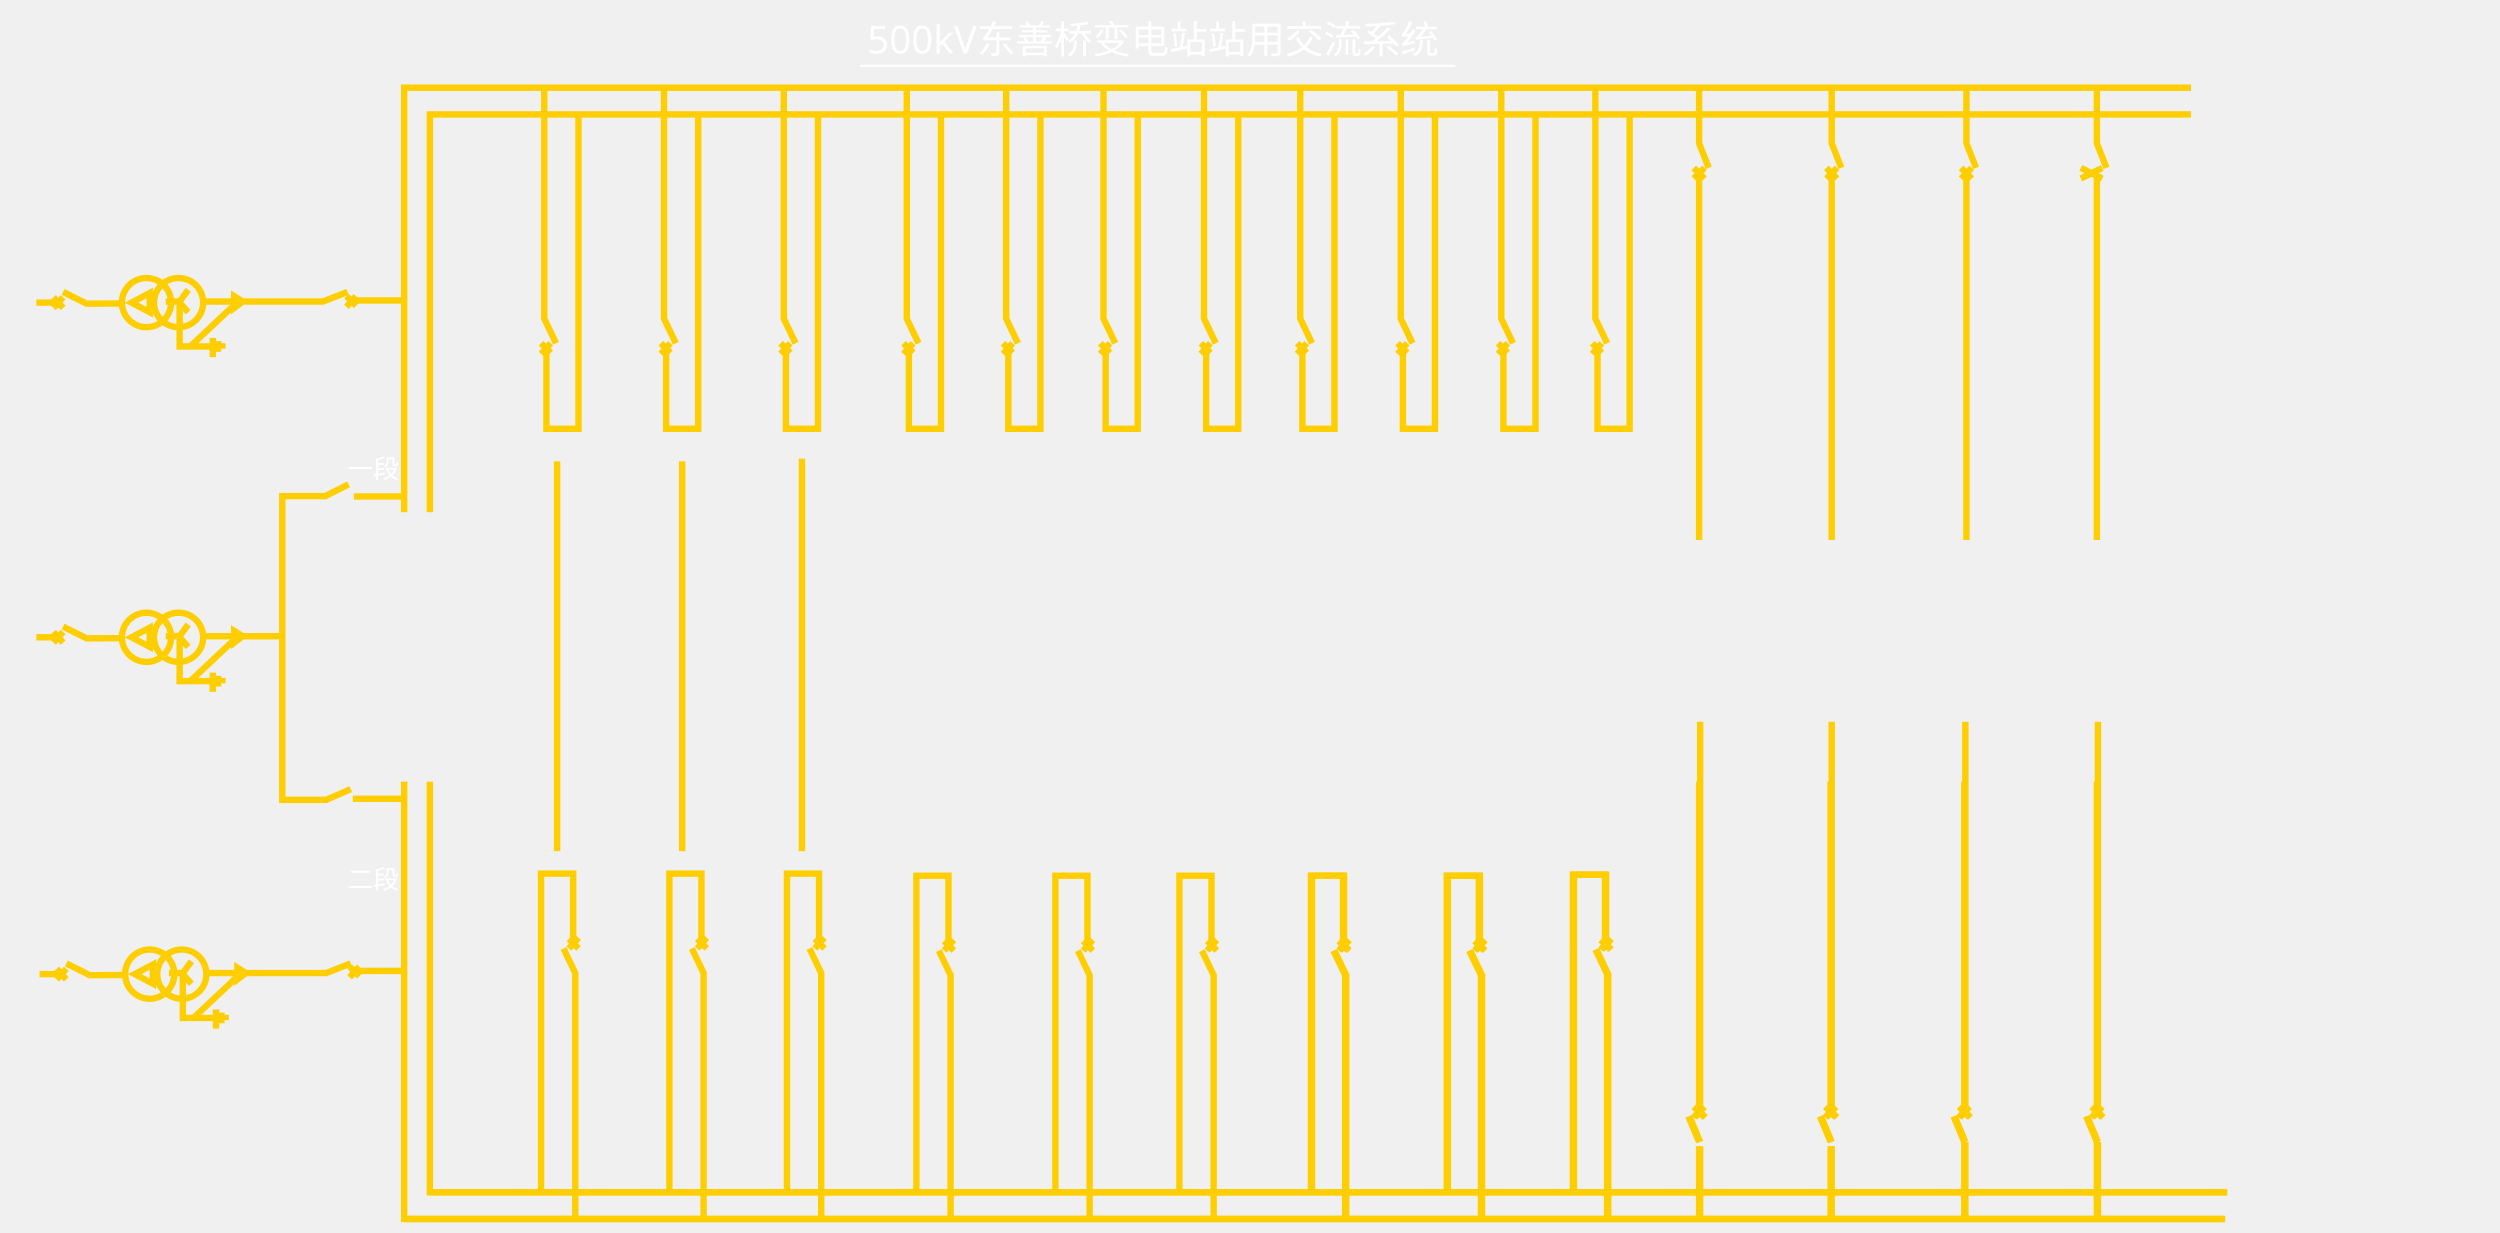
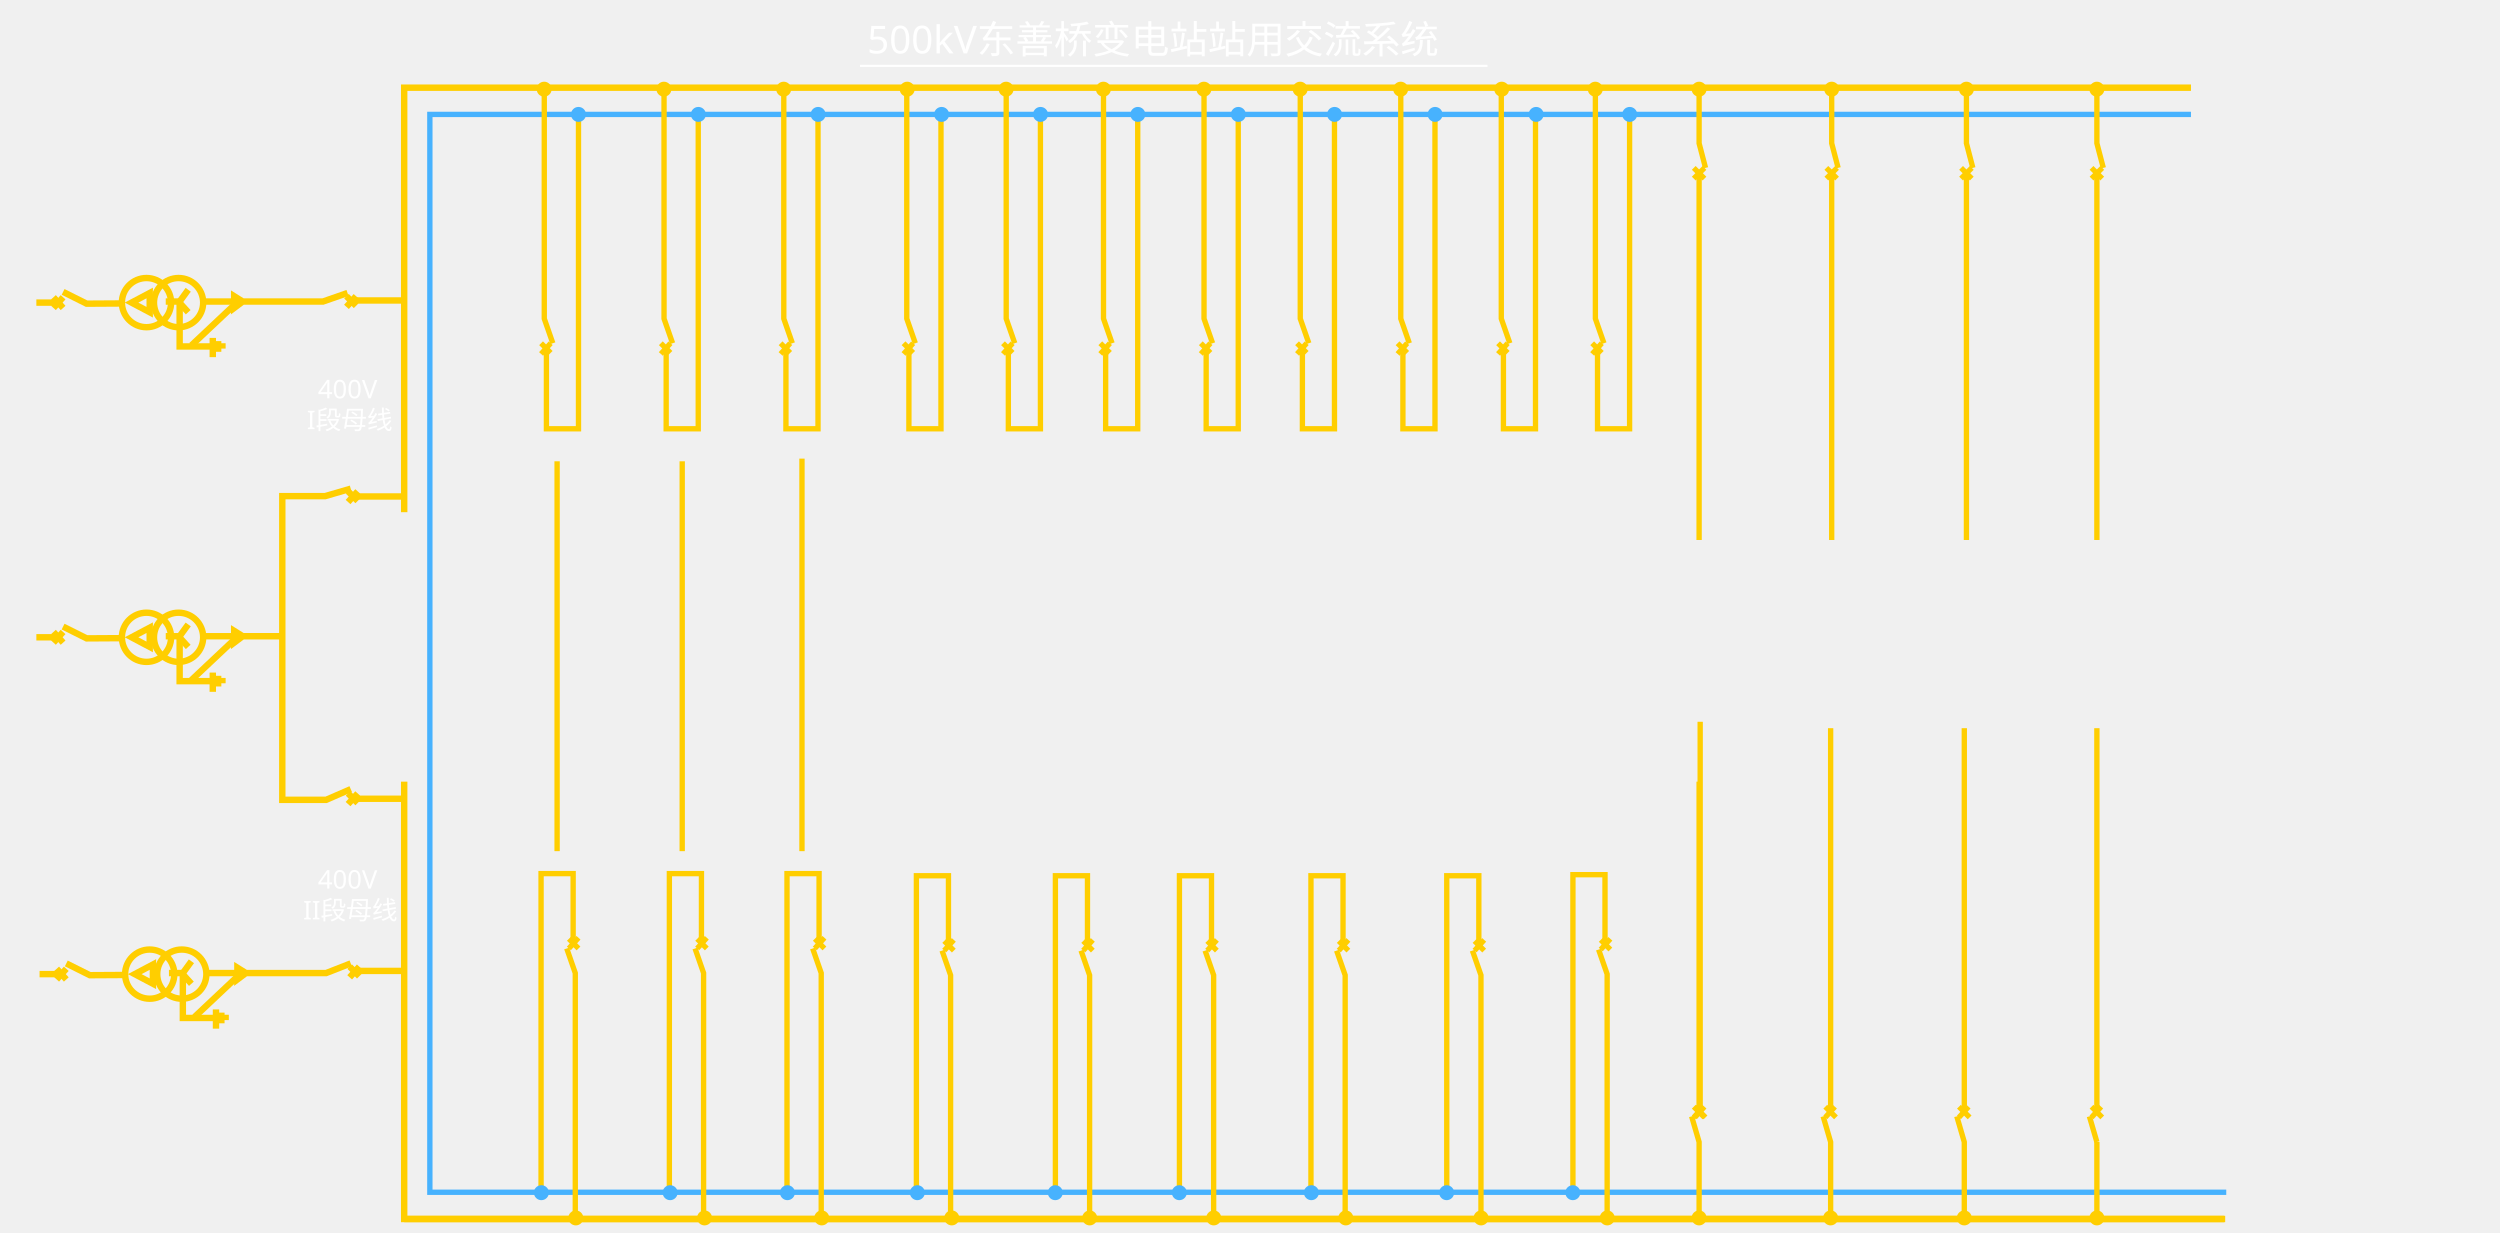
<svg xmlns="http://www.w3.org/2000/svg" version="1.1" id="图层_1" x="0px" y="0px" viewBox="0 0 2338 1153" style="enable-background:new 0 0 2338 1153;" xml:space="preserve">
  <style type="text/css">
	.st0{display:none;}
	.st1{display:inline;fill:#141A26;}
	.st2{fill:none;stroke:#FFCE00;stroke-width:6;stroke-miterlimit:10;}
- 	.st3{fill:#FFFFFF;}
- 	.st4{font-family:'MicrosoftYaHei';}
- 	.st5{font-size:36px;}
- 	.st6{font-size:24px;}
- 	.st7{display:inline;fill:none;stroke:#FFCE00;stroke-width:2;stroke-miterlimit:10;}
- 	.st8{display:inline;fill:#FFFFFF;}
- 	.st9{font-size:26px;}
- 	.st10{display:inline;fill:#00FF85;}
- 	.st11{font-size:32px;}
- 	.st12{fill:none;stroke:#FFFFFF;stroke-width:2;stroke-miterlimit:10;}
+ 	.st3{fill:none;stroke:#47B2FE;stroke-width:5;stroke-miterlimit:10;}
+ 	.st4{fill:none;stroke:#FFCE00;stroke-width:5;stroke-miterlimit:10;}
+ 	.st5{fill:#FFFFFF;}
+ 	.st6{font-family:'MicrosoftYaHei';}
+ 	.st7{font-size:36px;}
+ 	.st8{font-family:'AdobeSongStd-Light-GBpc-EUC-H';}
+ 	.st9{font-size:22px;}
+ 	.st10{font-size:24px;}
+ 	.st11{fill:none;stroke:#FFFFFF;stroke-width:2;stroke-miterlimit:10;}
+ 	.st12{fill:#FFCE00;}
+ 	.st13{fill:#47B2FE;}
</style>
  <g id="图层_4" class="st0">
    <rect class="st1" width="2338" height="1153" />
  </g>
-   <g id="图层_2">
+   <g>
    <polyline class="st2" points="378,479 378,82 2049,82  " />
-     <polyline class="st2" points="402,479 402,107 2049,107  " />
    <polyline class="st2" points="378,731 378,1140 2080,1140  " />
-     <polyline class="st2" points="402,731 402,1115 2082,1115  " />
-     <g>
-       <polyline class="st2" points="509,82 509,298 520,321   " />
-       <polyline class="st2" points="541,107 541,401 511,401 511,326   " />
-       <line class="st2" x1="515" y1="321" x2="506" y2="331" />
-       <line class="st2" x1="506" y1="321" x2="515" y2="330" />
-     </g>
-     <g>
-       <polyline class="st2" points="538,1140 538,910 527,887   " />
-       <polyline class="st2" points="506,1112 506,817 536,817 536,882   " />
-       <line class="st2" x1="532" y1="887" x2="541" y2="877" />
-       <line class="st2" x1="541" y1="887" x2="532" y2="878" />
-     </g>
-     <g>
-       <polyline class="st2" points="658,1140 658,910 647,887   " />
-       <polyline class="st2" points="626,1112 626,817 656,817 656,882   " />
-       <line class="st2" x1="652" y1="887" x2="661" y2="877" />
-       <line class="st2" x1="661" y1="887" x2="652" y2="878" />
-     </g>
-     <g>
-       <polyline class="st2" points="768,1140 768,910 757,887   " />
-       <polyline class="st2" points="736,1112 736,817 766,817 766,882   " />
-       <line class="st2" x1="762" y1="887" x2="771" y2="877" />
-       <line class="st2" x1="771" y1="887" x2="762" y2="878" />
-     </g>
-     <g>
-       <polyline class="st2" points="889,1142 889,912 878,889   " />
-       <polyline class="st2" points="857,1114 857,819 887,819 887,884   " />
-       <line class="st2" x1="883" y1="889" x2="892" y2="879" />
-       <line class="st2" x1="892" y1="889" x2="883" y2="880" />
-     </g>
-     <g>
-       <polyline class="st2" points="1019,1142 1019,912 1008,889   " />
-       <polyline class="st2" points="987,1114 987,819 1017,819 1017,884   " />
-       <line class="st2" x1="1013" y1="889" x2="1022" y2="879" />
-       <line class="st2" x1="1022" y1="889" x2="1013" y2="880" />
-     </g>
-     <g>
-       <polyline class="st2" points="1135,1142 1135,912 1124,889   " />
-       <polyline class="st2" points="1103,1114 1103,819 1133,819 1133,884   " />
-       <line class="st2" x1="1129" y1="889" x2="1138" y2="879" />
-       <line class="st2" x1="1138" y1="889" x2="1129" y2="880" />
-     </g>
-     <g>
-       <polyline class="st2" points="1258,1142 1258,912 1247,889   " />
-       <polyline class="st2" points="1226,1114 1226,819 1256,819 1256,884   " />
-       <line class="st2" x1="1252" y1="889" x2="1261" y2="879" />
-       <line class="st2" x1="1261" y1="889" x2="1252" y2="880" />
-     </g>
-     <g>
-       <polyline class="st2" points="1385,1142 1385,912 1374,889   " />
-       <polyline class="st2" points="1353,1114 1353,819 1383,819 1383,884   " />
-       <line class="st2" x1="1379" y1="889" x2="1388" y2="879" />
-       <line class="st2" x1="1388" y1="889" x2="1379" y2="880" />
-     </g>
-     <g>
-       <polyline class="st2" points="1503,1141 1503,911 1492,888   " />
-       <polyline class="st2" points="1471,1113 1471,818 1501,818 1501,883   " />
-       <line class="st2" x1="1497" y1="888" x2="1506" y2="878" />
-       <line class="st2" x1="1506" y1="888" x2="1497" y2="879" />
-     </g>
-     <g>
-       <polyline class="st2" points="621,82 621,298 632,321   " />
-       <polyline class="st2" points="653,107 653,401 623,401 623,326   " />
-       <line class="st2" x1="627" y1="321" x2="618" y2="331" />
-       <line class="st2" x1="618" y1="321" x2="627" y2="330" />
-     </g>
-     <g>
-       <polyline class="st2" points="733,82 733,298 744,321   " />
-       <polyline class="st2" points="765,107 765,401 735,401 735,326   " />
-       <line class="st2" x1="739" y1="321" x2="730" y2="331" />
-       <line class="st2" x1="730" y1="321" x2="739" y2="330" />
-     </g>
-     <g>
-       <polyline class="st2" points="848,82 848,298 859,321   " />
-       <polyline class="st2" points="880,107 880,401 850,401 850,326   " />
-       <line class="st2" x1="854" y1="321" x2="845" y2="331" />
-       <line class="st2" x1="845" y1="321" x2="854" y2="330" />
-     </g>
-     <g>
-       <polyline class="st2" points="941,82 941,298 952,321   " />
-       <polyline class="st2" points="973,107 973,401 943,401 943,326   " />
-       <line class="st2" x1="947" y1="321" x2="938" y2="331" />
-       <line class="st2" x1="938" y1="321" x2="947" y2="330" />
-     </g>
-     <g>
-       <polyline class="st2" points="1032,82 1032,298 1043,321   " />
-       <polyline class="st2" points="1064,107 1064,401 1034,401 1034,326   " />
-       <line class="st2" x1="1038" y1="321" x2="1029" y2="331" />
-       <line class="st2" x1="1029" y1="321" x2="1038" y2="330" />
-     </g>
-     <g>
-       <polyline class="st2" points="1126,82 1126,298 1137,321   " />
-       <polyline class="st2" points="1158,107 1158,401 1128,401 1128,326   " />
-       <line class="st2" x1="1132" y1="321" x2="1123" y2="331" />
-       <line class="st2" x1="1123" y1="321" x2="1132" y2="330" />
-     </g>
-     <g>
-       <polyline class="st2" points="1216,82 1216,298 1227,321   " />
-       <polyline class="st2" points="1248,107 1248,401 1218,401 1218,326   " />
-       <line class="st2" x1="1222" y1="321" x2="1213" y2="331" />
-       <line class="st2" x1="1213" y1="321" x2="1222" y2="330" />
-     </g>
-     <g>
-       <polyline class="st2" points="1310,82 1310,298 1321,321   " />
-       <polyline class="st2" points="1342,107 1342,401 1312,401 1312,326   " />
-       <line class="st2" x1="1316" y1="321" x2="1307" y2="331" />
-       <line class="st2" x1="1307" y1="321" x2="1316" y2="330" />
-     </g>
-     <g>
-       <polyline class="st2" points="1404,82 1404,298 1415,321   " />
-       <polyline class="st2" points="1436,107 1436,401 1406,401 1406,326   " />
-       <line class="st2" x1="1410" y1="321" x2="1401" y2="331" />
-       <line class="st2" x1="1401" y1="321" x2="1410" y2="330" />
-     </g>
-     <g>
-       <polyline class="st2" points="1492,82 1492,298 1503,321   " />
-       <polyline class="st2" points="1524,107 1524,401 1494,401 1494,326   " />
-       <line class="st2" x1="1498" y1="321" x2="1489" y2="331" />
-       <line class="st2" x1="1489" y1="321" x2="1498" y2="330" />
-     </g>
-     <g>
-       <polyline class="st2" points="1589,82 1589,134 1598,157   " />
-       <line class="st2" x1="1589" y1="164" x2="1589" y2="505" />
-       <line class="st2" x1="1594" y1="157" x2="1584" y2="167" />
-       <line class="st2" x1="1584" y1="157" x2="1594" y2="167" />
-     </g>
-     <g>
-       <polyline class="st2" points="1713,82 1713,134 1722,157   " />
-       <line class="st2" x1="1713" y1="164" x2="1713" y2="505" />
-       <line class="st2" x1="1718" y1="157" x2="1708" y2="167" />
-       <line class="st2" x1="1708" y1="157" x2="1718" y2="167" />
-     </g>
-     <g>
-       <polyline class="st2" points="1839,82 1839,134 1848,157   " />
-       <line class="st2" x1="1839" y1="164" x2="1839" y2="505" />
-       <line class="st2" x1="1844" y1="157" x2="1834" y2="167" />
-       <line class="st2" x1="1834" y1="157" x2="1844" y2="167" />
-     </g>
-     <g>
-       <polyline class="st2" points="1961,82 1961,134 1970,157   " />
-       <line class="st2" x1="1961" y1="164" x2="1961" y2="505" />
-       <line class="st2" x1="1966" y1="157" x2="1946" y2="167" />
-       <line class="st2" x1="1946" y1="157" x2="1966" y2="167" />
-     </g>
-     <g>
-       <line class="st2" x1="1589" y1="731" x2="1589" y2="1041" />
-       <line class="st2" x1="1593" y1="1035" x2="1584" y2="1045" />
-       <line class="st2" x1="1584" y1="1035" x2="1594" y2="1045" />
-       <line class="st2" x1="1579" y1="1044" x2="1589" y2="1068" />
-       <line class="st2" x1="1589" y1="1072" x2="1589" y2="1138" />
-     </g>
-     <g>
-       <line class="st2" x1="1712" y1="731" x2="1712" y2="1041" />
-       <line class="st2" x1="1716" y1="1035" x2="1707" y2="1045" />
-       <line class="st2" x1="1707" y1="1035" x2="1717" y2="1045" />
-       <line class="st2" x1="1702" y1="1044" x2="1712" y2="1068" />
-       <line class="st2" x1="1712" y1="1072" x2="1712" y2="1138" />
-     </g>
-     <g>
-       <line class="st2" x1="1837" y1="731" x2="1837" y2="1041" />
-       <line class="st2" x1="1841" y1="1035" x2="1832" y2="1045" />
-       <line class="st2" x1="1832" y1="1035" x2="1842" y2="1045" />
-       <line class="st2" x1="1827" y1="1044" x2="1837" y2="1068" />
-       <line class="st2" x1="1837" y1="1068" x2="1837" y2="1138" />
-     </g>
-     <g>
-       <line class="st2" x1="1961" y1="731" x2="1961" y2="1041" />
-       <line class="st2" x1="1965" y1="1035" x2="1956" y2="1045" />
-       <line class="st2" x1="1956" y1="1035" x2="1966" y2="1045" />
-       <line class="st2" x1="1951" y1="1044" x2="1961" y2="1068" />
-       <line class="st2" x1="1961" y1="1068" x2="1961" y2="1138" />
+     <polyline class="st3" points="2049,107 402,107 402,479 402,731 402,1115 2082,1115  " />
+     <g>
+       <polyline class="st4" points="509,82 509,298 517,321   " />
+       <polyline class="st4" points="541,107 541,401 511,401 511,326   " />
+       <line class="st4" x1="515" y1="321" x2="506" y2="331" />
+       <line class="st4" x1="506" y1="321" x2="515" y2="330" />
+     </g>
+     <g>
+       <polyline class="st4" points="538,1140 538,910 530,887   " />
+       <polyline class="st4" points="506,1112 506,817 536,817 536,882   " />
+       <line class="st4" x1="532" y1="887" x2="541" y2="877" />
+       <line class="st4" x1="541" y1="887" x2="532" y2="878" />
+     </g>
+     <g>
+       <polyline class="st4" points="658,1140 658,910 650,887   " />
+       <polyline class="st4" points="626,1112 626,817 656,817 656,882   " />
+       <line class="st4" x1="652" y1="887" x2="661" y2="877" />
+       <line class="st4" x1="661" y1="887" x2="652" y2="878" />
+     </g>
+     <g>
+       <polyline class="st4" points="768,1140 768,910 760,887   " />
+       <polyline class="st4" points="736,1112 736,817 766,817 766,882   " />
+       <line class="st4" x1="762" y1="887" x2="771" y2="877" />
+       <line class="st4" x1="771" y1="887" x2="762" y2="878" />
+     </g>
+     <g>
+       <polyline class="st4" points="889,1142 889,912 881,889   " />
+       <polyline class="st4" points="857,1114 857,819 887,819 887,884   " />
+       <line class="st4" x1="883" y1="889" x2="892" y2="879" />
+       <line class="st4" x1="892" y1="889" x2="883" y2="880" />
+     </g>
+     <g>
+       <polyline class="st4" points="1019,1142 1019,912 1011,889   " />
+       <polyline class="st4" points="987,1114 987,819 1017,819 1017,884   " />
+       <line class="st4" x1="1013" y1="889" x2="1022" y2="879" />
+       <line class="st4" x1="1022" y1="889" x2="1013" y2="880" />
+     </g>
+     <g>
+       <polyline class="st4" points="1135,1142 1135,912 1127,889   " />
+       <polyline class="st4" points="1103,1114 1103,819 1133,819 1133,884   " />
+       <line class="st4" x1="1129" y1="889" x2="1138" y2="879" />
+       <line class="st4" x1="1138" y1="889" x2="1129" y2="880" />
+     </g>
+     <g>
+       <polyline class="st4" points="1258,1142 1258,912 1250,889   " />
+       <polyline class="st4" points="1226,1114 1226,819 1256,819 1256,884   " />
+       <line class="st4" x1="1252" y1="889" x2="1261" y2="879" />
+       <line class="st4" x1="1261" y1="889" x2="1252" y2="880" />
+     </g>
+     <g>
+       <polyline class="st4" points="1385,1142 1385,912 1377,889   " />
+       <polyline class="st4" points="1353,1114 1353,819 1383,819 1383,884   " />
+       <line class="st4" x1="1379" y1="889" x2="1388" y2="879" />
+       <line class="st4" x1="1388" y1="889" x2="1379" y2="880" />
+     </g>
+     <g>
+       <polyline class="st4" points="1503,1141 1503,911 1495,888   " />
+       <polyline class="st4" points="1471,1113 1471,818 1501,818 1501,883   " />
+       <line class="st4" x1="1497" y1="888" x2="1506" y2="878" />
+       <line class="st4" x1="1506" y1="888" x2="1497" y2="879" />
+     </g>
+     <g>
+       <polyline class="st4" points="621,82 621,298 629,321   " />
+       <polyline class="st4" points="653,107 653,401 623,401 623,326   " />
+       <line class="st4" x1="627" y1="321" x2="618" y2="331" />
+       <line class="st4" x1="618" y1="321" x2="627" y2="330" />
+     </g>
+     <g>
+       <polyline class="st4" points="733,82 733,298 741,321   " />
+       <polyline class="st4" points="765,107 765,401 735,401 735,326   " />
+       <line class="st4" x1="739" y1="321" x2="730" y2="331" />
+       <line class="st4" x1="730" y1="321" x2="739" y2="330" />
+     </g>
+     <g>
+       <polyline class="st4" points="848,82 848,298 856,321   " />
+       <polyline class="st4" points="880,107 880,401 850,401 850,326   " />
+       <line class="st4" x1="854" y1="321" x2="845" y2="331" />
+       <line class="st4" x1="845" y1="321" x2="854" y2="330" />
+     </g>
+     <g>
+       <polyline class="st4" points="941,82 941,298 949,321   " />
+       <polyline class="st4" points="973,107 973,401 943,401 943,326   " />
+       <line class="st4" x1="947" y1="321" x2="938" y2="331" />
+       <line class="st4" x1="938" y1="321" x2="947" y2="330" />
+     </g>
+     <g>
+       <polyline class="st4" points="1032,82 1032,298 1040,321   " />
+       <polyline class="st4" points="1064,107 1064,401 1034,401 1034,326   " />
+       <line class="st4" x1="1038" y1="321" x2="1029" y2="331" />
+       <line class="st4" x1="1029" y1="321" x2="1038" y2="330" />
+     </g>
+     <g>
+       <polyline class="st4" points="1126,82 1126,298 1134,321   " />
+       <polyline class="st4" points="1158,107 1158,401 1128,401 1128,326   " />
+       <line class="st4" x1="1132" y1="321" x2="1123" y2="331" />
+       <line class="st4" x1="1123" y1="321" x2="1132" y2="330" />
+     </g>
+     <g>
+       <polyline class="st4" points="1216,82 1216,298 1224,321   " />
+       <polyline class="st4" points="1248,107 1248,401 1218,401 1218,326   " />
+       <line class="st4" x1="1222" y1="321" x2="1213" y2="331" />
+       <line class="st4" x1="1213" y1="321" x2="1222" y2="330" />
+     </g>
+     <g>
+       <polyline class="st4" points="1310,82 1310,298 1318,321   " />
+       <polyline class="st4" points="1342,107 1342,401 1312,401 1312,326   " />
+       <line class="st4" x1="1316" y1="321" x2="1307" y2="331" />
+       <line class="st4" x1="1307" y1="321" x2="1316" y2="330" />
+     </g>
+     <g>
+       <polyline class="st4" points="1404,82 1404,298 1412,321   " />
+       <polyline class="st4" points="1436,107 1436,401 1406,401 1406,326   " />
+       <line class="st4" x1="1410" y1="321" x2="1401" y2="331" />
+       <line class="st4" x1="1401" y1="321" x2="1410" y2="330" />
+     </g>
+     <g>
+       <polyline class="st4" points="1492,82 1492,298 1500,321   " />
+       <polyline class="st4" points="1524,107 1524,401 1494,401 1494,326   " />
+       <line class="st4" x1="1498" y1="321" x2="1489" y2="331" />
+       <line class="st4" x1="1489" y1="321" x2="1498" y2="330" />
+     </g>
+     <g>
+       <polyline class="st4" points="1589,82 1589,134 1595,157   " />
+       <line class="st4" x1="1589" y1="164" x2="1589" y2="505" />
+       <line class="st4" x1="1594" y1="157" x2="1584" y2="167" />
+       <line class="st4" x1="1584" y1="157" x2="1594" y2="167" />
+     </g>
+     <g>
+       <polyline class="st4" points="1713,82 1713,134 1719,157   " />
+       <line class="st4" x1="1713" y1="164" x2="1713" y2="505" />
+       <line class="st4" x1="1718" y1="157" x2="1708" y2="167" />
+       <line class="st4" x1="1708" y1="157" x2="1718" y2="167" />
+     </g>
+     <g>
+       <polyline class="st4" points="1839,82 1839,134 1845,157   " />
+       <line class="st4" x1="1839" y1="164" x2="1839" y2="505" />
+       <line class="st4" x1="1844" y1="157" x2="1834" y2="167" />
+       <line class="st4" x1="1834" y1="157" x2="1844" y2="167" />
+     </g>
+     <g>
+       <polyline class="st4" points="1961,82 1961,134 1967,157   " />
+       <line class="st4" x1="1961" y1="164" x2="1961" y2="505" />
+       <line class="st4" x1="1966" y1="157" x2="1956" y2="167" />
+       <line class="st4" x1="1956" y1="157" x2="1966" y2="167" />
+     </g>
+     <g>
+       <line class="st4" x1="1589" y1="731" x2="1589" y2="1041" />
+       <line class="st4" x1="1593" y1="1035" x2="1584" y2="1045" />
+       <line class="st4" x1="1584" y1="1035" x2="1594" y2="1045" />
+       <polyline class="st4" points="1582,1044 1589,1068 1589,1072 1589,1138   " />
+     </g>
+     <g>
+       <line class="st4" x1="1712" y1="681" x2="1712" y2="1041" />
+       <line class="st4" x1="1716" y1="1035" x2="1707" y2="1045" />
+       <line class="st4" x1="1707" y1="1035" x2="1717" y2="1045" />
+       <polyline class="st4" points="1705,1044 1712,1068 1712,1072 1712,1138   " />
+     </g>
+     <g>
+       <line class="st4" x1="1837" y1="681" x2="1837" y2="1041" />
+       <line class="st4" x1="1841" y1="1035" x2="1832" y2="1045" />
+       <line class="st4" x1="1832" y1="1035" x2="1842" y2="1045" />
+       <polyline class="st4" points="1830,1044 1837,1068 1837,1072.8 1837,1138   " />
+     </g>
+     <g>
+       <line class="st4" x1="1961" y1="681" x2="1961" y2="1041" />
+       <line class="st4" x1="1965" y1="1035" x2="1956" y2="1045" />
+       <line class="st4" x1="1956" y1="1035" x2="1966" y2="1045" />
+       <line class="st4" x1="1954" y1="1044" x2="1961" y2="1068" />
+       <line class="st4" x1="1961" y1="1068" x2="1961" y2="1138" />
    </g>
    <line class="st2" x1="378" y1="1140" x2="2081" y2="1140" />
-     <line class="st2" x1="402" y1="1115" x2="2083" y2="1115" />
-     <g>
-       <polyline class="st2" points="1259,1142 1259,912 1248,889   " />
-       <polyline class="st2" points="1227,1114 1227,819 1257,819 1257,884   " />
-       <line class="st2" x1="1253" y1="889" x2="1262" y2="879" />
-       <line class="st2" x1="1262" y1="889" x2="1253" y2="880" />
-     </g>
-     <g>
-       <polyline class="st2" points="1386,1142 1386,912 1375,889   " />
-       <polyline class="st2" points="1354,1114 1354,819 1384,819 1384,884   " />
-       <line class="st2" x1="1380" y1="889" x2="1389" y2="879" />
-       <line class="st2" x1="1389" y1="889" x2="1380" y2="880" />
-     </g>
-     <g>
-       <polyline class="st2" points="1504,1141 1504,911 1493,888   " />
-       <polyline class="st2" points="1472,1113 1472,818 1502,818 1502,883   " />
-       <line class="st2" x1="1498" y1="888" x2="1507" y2="878" />
-       <line class="st2" x1="1507" y1="888" x2="1498" y2="879" />
-     </g>
-     <g>
-       <line class="st2" x1="1590" y1="675" x2="1590" y2="1041" />
-       <line class="st2" x1="1594" y1="1035" x2="1585" y2="1045" />
-       <line class="st2" x1="1585" y1="1035" x2="1595" y2="1045" />
-       <line class="st2" x1="1580" y1="1044" x2="1590" y2="1068" />
-       <line class="st2" x1="1590" y1="1072" x2="1590" y2="1138" />
-     </g>
-     <g>
-       <line class="st2" x1="1713" y1="675" x2="1713" y2="1041" />
-       <line class="st2" x1="1717" y1="1035" x2="1708" y2="1045" />
-       <line class="st2" x1="1708" y1="1035" x2="1718" y2="1045" />
-       <line class="st2" x1="1703" y1="1044" x2="1713" y2="1068" />
-       <line class="st2" x1="1713" y1="1072" x2="1713" y2="1138" />
-     </g>
-     <g>
-       <line class="st2" x1="1838" y1="675" x2="1838" y2="1041" />
-       <line class="st2" x1="1842" y1="1035" x2="1833" y2="1045" />
-       <line class="st2" x1="1833" y1="1035" x2="1843" y2="1045" />
-       <line class="st2" x1="1828" y1="1044" x2="1838" y2="1068" />
-       <line class="st2" x1="1838" y1="1068" x2="1838" y2="1138" />
-     </g>
-     <g>
-       <line class="st2" x1="1962" y1="675" x2="1962" y2="1041" />
-       <line class="st2" x1="1966" y1="1035" x2="1957" y2="1045" />
-       <line class="st2" x1="1957" y1="1035" x2="1967" y2="1045" />
-       <line class="st2" x1="1952" y1="1044" x2="1962" y2="1068" />
-       <line class="st2" x1="1962" y1="1068" x2="1962" y2="1138" />
+     <g>
+       <line class="st4" x1="1590" y1="675" x2="1590" y2="1041" />
+       <line class="st4" x1="1594" y1="1035" x2="1585" y2="1045" />
+       <line class="st4" x1="1585" y1="1035" x2="1595" y2="1045" />
    </g>
    <line class="st2" x1="378" y1="464.3" x2="331" y2="464.3" />
-     <polyline class="st2" points="326,453 304,464 264,464 264,748 305,748 328,738  " />
+     <polyline class="st2" points="328,457 304,464 264,464 264,748 305,748 328,738  " />
    <line class="st2" x1="330" y1="747" x2="377" y2="747" />
    <line class="st2" x1="377" y1="281" x2="329" y2="281" />
    <line class="st2" x1="333" y1="277" x2="324" y2="287" />
    <line class="st2" x1="324" y1="277" x2="333" y2="286" />
    <g>
-       <polyline class="st2" points="325,273 302,282 227,282 219,277 219,282.5 219,288 227,282   " />
+       <polyline class="st2" points="325,274 302,282 227,282 219,277 219,282.5 219,288 227,282   " />
      <line class="st2" x1="190" y1="282" x2="219" y2="282" />
      <line class="st2" x1="219" y1="285.3" x2="179" y2="323" />
      <polyline class="st2" points="155,282 168,282 168,324 199,324   " />
      <line class="st2" x1="199" y1="316" x2="199" y2="334" />
      <line class="st2" x1="204" y1="319" x2="204" y2="329" />
      <line class="st2" x1="208" y1="321" x2="208" y2="326" />
      <line class="st2" x1="176" y1="271" x2="168" y2="282" />
      <line class="st2" x1="176" y1="292" x2="168" y2="283.2" />
      <polygon class="st2" points="140,274 140,292 123,283   " />
      <circle class="st2" cx="167" cy="283" r="23" />
      <circle class="st2" cx="137" cy="283" r="23" />
      <polyline class="st2" points="114,283.8 81,284 59,273   " />
      <line class="st2" x1="34" y1="283" x2="55" y2="283" />
      <line class="st2" x1="50" y1="278" x2="59" y2="288" />
      <line class="st2" x1="59" y1="278" x2="50" y2="288" />
    </g>
    <line class="st2" x1="380" y1="908" x2="332" y2="908" />
    <line class="st2" x1="336" y1="904" x2="327" y2="914" />
    <line class="st2" x1="327" y1="904" x2="336" y2="913" />
+     <line class="st2" x1="334.5" y1="742" x2="325.5" y2="752" />
+     <line class="st2" x1="325.5" y1="742" x2="334.5" y2="751" />
+     <line class="st2" x1="334.5" y1="459.5" x2="325.5" y2="469.5" />
+     <line class="st2" x1="325.5" y1="459.5" x2="334.5" y2="468.5" />
    <g>
      <polyline class="st2" points="328,901 305,910 230,910 222,905 222,910.5 222,916 230,910   " />
      <line class="st2" x1="193" y1="910" x2="222" y2="910" />
      <line class="st2" x1="222" y1="913.3" x2="182" y2="951" />
      <polyline class="st2" points="158,910 171,910 171,952 202,952   " />
      <line class="st2" x1="202" y1="944" x2="202" y2="962" />
      <line class="st2" x1="207" y1="947" x2="207" y2="957" />
      <line class="st2" x1="211" y1="949" x2="211" y2="954" />
      <line class="st2" x1="179" y1="899" x2="171" y2="910" />
      <line class="st2" x1="179" y1="920" x2="171" y2="911.2" />
      <polygon class="st2" points="143,902 143,920 126,911   " />
      <circle class="st2" cx="170" cy="911" r="23" />
      <circle class="st2" cx="140" cy="911" r="23" />
      <polyline class="st2" points="117,911.8 84,912 62,901   " />
      <line class="st2" x1="37" y1="911" x2="58" y2="911" />
      <line class="st2" x1="53" y1="906" x2="62" y2="916" />
      <line class="st2" x1="62" y1="906" x2="53" y2="916" />
    </g>
    <g>
      <polyline class="st2" points="264,595 227,595 219,590 219,595.5 219,601 227,595   " />
      <line class="st2" x1="190" y1="595" x2="219" y2="595" />
      <line class="st2" x1="219" y1="598.3" x2="179" y2="636" />
      <polyline class="st2" points="155,595 168,595 168,637 199,637   " />
      <line class="st2" x1="199" y1="629" x2="199" y2="647" />
      <line class="st2" x1="204" y1="632" x2="204" y2="642" />
      <line class="st2" x1="208" y1="634" x2="208" y2="639" />
      <line class="st2" x1="176" y1="584" x2="168" y2="595" />
      <line class="st2" x1="176" y1="605" x2="168" y2="596.2" />
      <polygon class="st2" points="140,587 140,605 123,596   " />
      <circle class="st2" cx="167" cy="596" r="23" />
      <circle class="st2" cx="137" cy="596" r="23" />
      <polyline class="st2" points="114,596.8 81,597 59,586   " />
      <line class="st2" x1="34" y1="596" x2="55" y2="596" />
      <line class="st2" x1="50" y1="591" x2="59" y2="601" />
      <line class="st2" x1="59" y1="591" x2="50" y2="601" />
    </g>
-     <line class="st2" x1="521" y1="431.4" x2="521" y2="796" />
-     <line class="st2" x1="638" y1="431.4" x2="638" y2="796" />
-     <line class="st2" x1="750" y1="428.9" x2="750" y2="796" />
+     <line class="st4" x1="521" y1="431.4" x2="521" y2="796" />
+     <line class="st4" x1="638" y1="431.4" x2="638" y2="796" />
+     <line class="st4" x1="750" y1="428.9" x2="750" y2="796" />
  </g>
-   <text transform="matrix(1 0 0 1 811 49.9341)" class="st3 st4 st5">500kV东善桥变电站站用交流系统</text>
-   <text transform="matrix(1 0 0 1 325 447)" class="st3 st4 st6">一段</text>
-   <text transform="matrix(1 0 0 1 325 831)" class="st3 st4 st6">二段</text>
-   <g class="st0">
-     <path class="st7" d="M2159.4,1020.9L2159.4,1020.9c-5.5,0-10-4.5-10-10l0,0c0-5.5,4.5-10,10-10l0,0c5.5,0,10,4.5,10,10l0,0   C2169.4,1016.5,2164.9,1020.9,2159.4,1020.9z" />
-     <text transform="matrix(1 0 0 1 2184 1018.77)" class="st8 st4 st9">剩余电流</text>
-     <circle class="st10" cx="2159.4" cy="1010.9" r="5" />
-     <path class="st7" d="M2159.4,1077.4L2159.4,1077.4c-5.5,0-10-4.5-10-10l0,0c0-5.5,4.5-10,10-10l0,0c5.5,0,10,4.5,10,10l0,0   C2169.4,1072.9,2164.9,1077.4,2159.4,1077.4z" />
-     <text transform="matrix(1 0 0 1 2184 1075.249)" class="st8 st4 st9">铠装电流</text>
-     <text transform="matrix(1 0 0 1 2147 964.5002)" class="st8 st4 st11">图例：</text>
+   <text transform="matrix(1 0 0 1 811 49.9341)" class="st5 st6 st7">500kV东善桥变电站站用交流系统</text>
+   <text transform="matrix(1 0 0 1 301 70.3341)" class="st5 st8 st9"> </text>
+   <text transform="matrix(1 0 0 1 297.2734 372.5)" class="st5 st6 st10">400V</text>
+   <text transform="matrix(1 0 0 1 286.9734 401.3)" class="st5 st6 st10">I段母线</text>
+   <text transform="matrix(1 0 0 1 297.2734 831)" class="st5 st6 st10">400V</text>
+   <text transform="matrix(1 0 0 1 283.4734 859.8)" class="st5 st6 st10">II段母线</text>
+   <g>
+     <line class="st11" x1="804.3" y1="61.6" x2="1391.1" y2="61.6" />
+     <circle class="st12" cx="508.9" cy="83.4" r="7" />
+     <circle class="st13" cx="541" cy="107" r="7" />
+     <circle class="st12" cx="620.9" cy="83.4" r="7" />
+     <circle class="st13" cx="653.1" cy="107" r="7" />
+     <circle class="st12" cx="732.9" cy="83.4" r="7" />
+     <circle class="st13" cx="765.1" cy="107" r="7" />
+     <circle class="st12" cx="848.4" cy="83.4" r="7" />
+     <circle class="st13" cx="880.6" cy="107" r="7" />
+     <circle class="st12" cx="940.9" cy="83.4" r="7" />
+     <circle class="st13" cx="973.1" cy="107" r="7" />
+     <circle class="st12" cx="1031.9" cy="83.4" r="7" />
+     <circle class="st13" cx="1064.1" cy="107" r="7" />
+     <circle class="st12" cx="1125.9" cy="83.4" r="7" />
+     <circle class="st13" cx="1158.1" cy="107" r="7" />
+     <circle class="st12" cx="1215.9" cy="83.4" r="7" />
+     <circle class="st13" cx="1248.1" cy="107" r="7" />
+     <circle class="st12" cx="1309.9" cy="83.4" r="7" />
+     <circle class="st13" cx="1342.1" cy="107" r="7" />
+     <circle class="st12" cx="1404.4" cy="83.4" r="7" />
+     <circle class="st13" cx="1436.6" cy="107" r="7" />
+     <circle class="st12" cx="1491.9" cy="83.4" r="7" />
+     <circle class="st12" cx="1589" cy="83.4" r="7" />
+     <circle class="st12" cx="1713" cy="83.4" r="7" />
+     <circle class="st12" cx="1839" cy="83.4" r="7" />
+     <circle class="st12" cx="1961" cy="83.4" r="7" />
+     <circle class="st12" cx="1589" cy="1139" r="7" />
+     <circle class="st12" cx="1712" cy="1139" r="7" />
+     <circle class="st12" cx="1837" cy="1139" r="7" />
+     <circle class="st12" cx="1961" cy="1139" r="7" />
+     <circle class="st13" cx="1524.1" cy="107" r="7" />
+     <circle class="st12" cx="1503.1" cy="1139" r="7" />
+     <circle class="st13" cx="1470.9" cy="1115.4" r="7" />
+     <circle class="st12" cx="1385.1" cy="1139" r="7" />
+     <circle class="st13" cx="1352.9" cy="1115.4" r="7" />
+     <circle class="st12" cx="1258.6" cy="1139" r="7" />
+     <circle class="st13" cx="1226.4" cy="1115.4" r="7" />
+     <circle class="st12" cx="1135.1" cy="1139" r="7" />
+     <circle class="st13" cx="1102.9" cy="1115.4" r="7" />
+     <circle class="st12" cx="1019.1" cy="1139" r="7" />
+     <circle class="st13" cx="986.9" cy="1115.4" r="7" />
+     <circle class="st12" cx="890.1" cy="1139" r="7" />
+     <circle class="st13" cx="857.9" cy="1115.4" r="7" />
+     <circle class="st12" cx="768.5" cy="1139" r="7" />
+     <circle class="st13" cx="736.4" cy="1115.4" r="7" />
+     <circle class="st12" cx="658.9" cy="1139" r="7" />
+     <circle class="st13" cx="626.7" cy="1115.4" r="7" />
+     <circle class="st12" cx="538.5" cy="1139" r="7" />
+     <circle class="st13" cx="506.3" cy="1115.4" r="7" />
  </g>
-   <line class="st12" x1="804.3" y1="61.6" x2="1361.1" y2="61.6" />
</svg>
